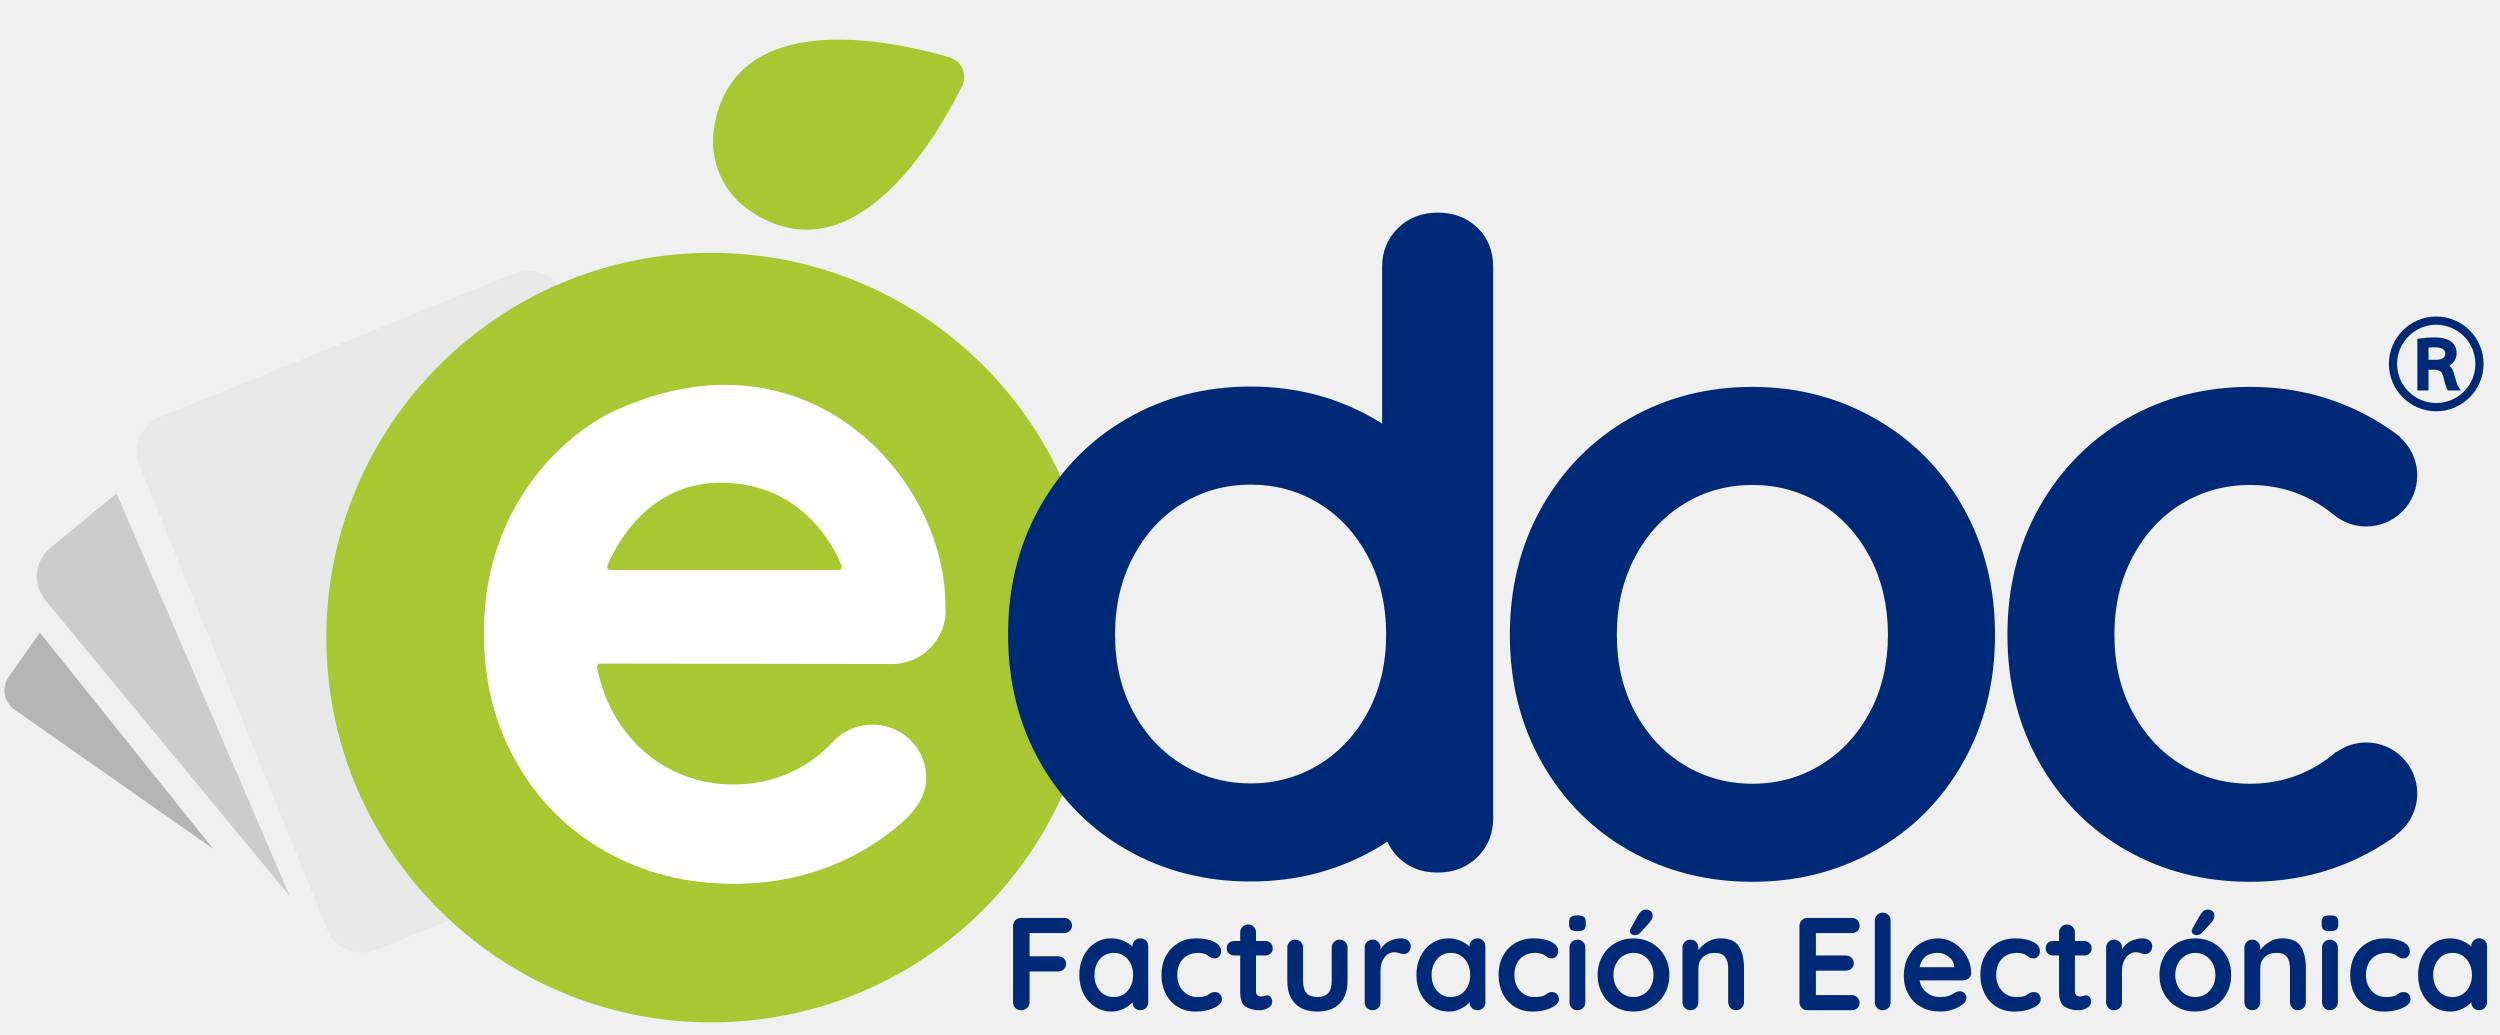
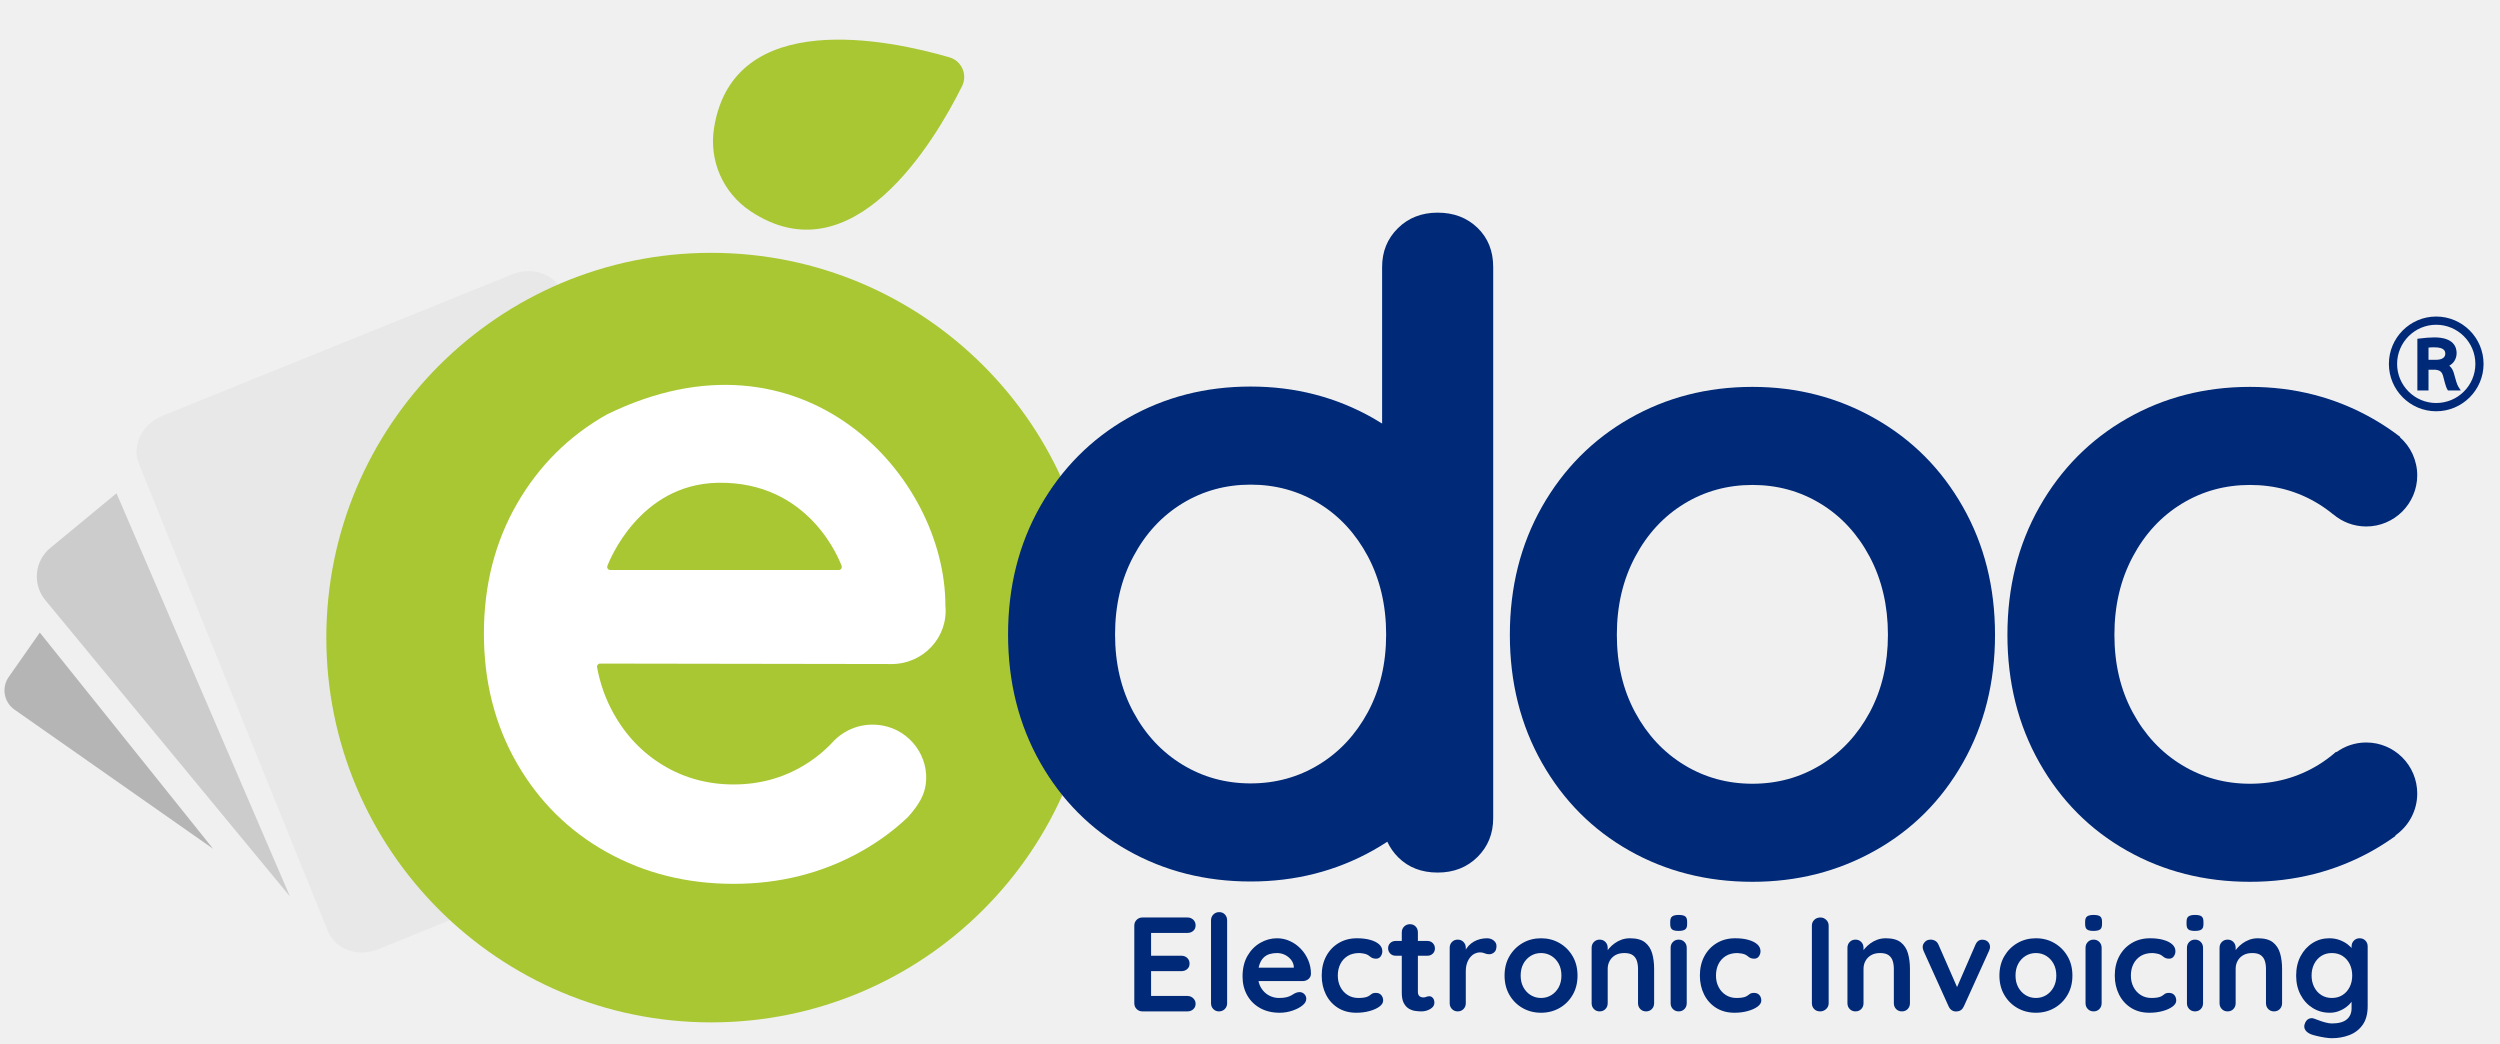
- <svg xmlns="http://www.w3.org/2000/svg" viewBox="0 0 812 336">
+ <svg xmlns="http://www.w3.org/2000/svg" viewBox="0 0 812 339">
  <path fill="#E8E8E8" d="M190.9 272.76C178.77 265.97 169.41 256.61 162.81 244.67C156.22 232.75 152.91 219.29 152.91 204.36C152.91 187.66 156.41 173.01 163.39 160.4C170.38 147.79 179.59 138.13 191.04 131.42C192.77 130.41 194.53 129.5 196.29 128.65L182.68 94.97C180.29 89.06 172.99 86.42 166.38 89.1L52.75 135.06C46.12 137.72 42.72 144.69 45.11 150.6L49.2 160.75L106.5 302.45C108.89 308.37 116.18 311 122.8 308.32L200.06 277.08C196.89 275.83 193.83 274.4 190.9 272.76Z" />
  <path fill="#A8C733" d="M230.98 82.12C161.96 82.12 105.99 138.08 105.99 207.1C105.99 276.13 161.96 332.07 230.98 332.07C300.02 332.07 355.98 276.13 355.98 207.1C355.98 138.08 300.02 82.12 230.98 82.12Z" />
  <path fill="#CCCCCC" d="M16.33 177.98L37.84 160.22L94.17 291.16L14.71 194.92C10.49 189.8 11.2 182.21 16.33 177.98Z" />
  <path fill="#B5B5B5" d="M2.83 219.88L12.93 205.46L69.22 275.69L4.68 230.47C1.25 228.05 0.42 223.31 2.83 219.88Z" />
  <path fill="#A8C733" d="M308.38 18.62C289.11 13 238.2 2.11 231.92 41.58C230.23 52.13 234.83 62.63 243.71 68.56C276.96 90.73 303.52 45.96 312.47 28C314.33 24.27 312.37 19.79 308.38 18.62Z" />
-   <path fill="#002978" d="M334.41 303.07L334.41 310.6L343.65 310.6C344.4 310.6 345.01 310.84 345.52 311.31C346.03 311.79 346.27 312.39 346.27 313.13C346.27 313.75 346.03 314.31 345.52 314.8C345.01 315.29 344.4 315.53 343.65 315.53L334.41 315.53L334.41 325.51C334.41 326.26 334.14 326.87 333.6 327.37C333.08 327.87 332.44 328.12 331.76 328.12C330.95 328.12 330.31 327.87 329.8 327.41C329.3 326.91 329.04 326.28 329.04 325.51L329.04 300.77C329.04 300 329.3 299.39 329.8 298.89C330.31 298.39 330.92 298.14 331.66 298.14L345.58 298.14C346.32 298.14 346.95 298.37 347.46 298.84C347.95 299.31 348.19 299.93 348.19 300.66C348.19 301.29 347.95 301.85 347.46 302.33C346.95 302.82 346.32 303.07 345.58 303.07L334.41 303.07Z" />
-   <path fill="#002978" d="M372.23 305.5C372.72 305.99 372.95 306.61 372.95 307.39L372.95 325.51C372.95 326.26 372.72 326.87 372.23 327.37C371.74 327.87 371.13 328.12 370.39 328.12C369.63 328.12 369.05 327.87 368.57 327.41C368.1 326.91 367.84 326.3 367.82 325.55C367.1 326.37 366.13 327.09 364.92 327.67C363.71 328.26 362.44 328.55 361.09 328.55C359.12 328.55 357.34 328.04 355.74 327.04C354.14 326.01 352.86 324.61 351.94 322.83C351.03 321.01 350.55 318.97 350.55 316.68C350.55 314.39 351 312.35 351.93 310.54C352.84 308.72 354.08 307.31 355.66 306.29C357.25 305.28 359.01 304.78 360.91 304.78C362.28 304.78 363.58 305.02 364.78 305.53C365.96 306.03 366.98 306.66 367.82 307.44L367.82 307.39C367.82 306.64 368.06 306.03 368.55 305.53C369.03 305.02 369.63 304.78 370.39 304.78C371.13 304.78 371.74 305.02 372.23 305.5M366.28 321.79C367.44 320.45 368.03 318.74 368.03 316.68C368.03 314.63 367.44 312.92 366.28 311.54C365.11 310.17 363.58 309.5 361.73 309.5C359.9 309.5 358.4 310.17 357.22 311.54C356.07 312.92 355.48 314.63 355.48 316.68C355.48 318.74 356.05 320.45 357.21 321.79C358.38 323.15 359.86 323.84 361.73 323.84C363.58 323.84 365.11 323.15 366.28 321.79Z" />
-   <path fill="#002978" d="M394.37 305.92C395.87 306.68 396.6 307.68 396.6 308.94C396.6 309.56 396.41 310.11 396.04 310.58C395.68 311.06 395.2 311.29 394.59 311.29C394.15 311.29 393.75 311.22 393.48 311.1C393.18 310.96 392.92 310.79 392.64 310.58C392.36 310.37 392.1 310.18 391.86 310.04C391.56 309.89 391.13 309.77 390.58 309.65C390.02 309.54 389.58 309.49 389.24 309.49C387.1 309.49 385.42 310.16 384.2 311.49C382.99 312.81 382.38 314.54 382.38 316.68C382.38 318.74 382.99 320.45 384.22 321.79C385.45 323.17 387.02 323.84 388.95 323.84C390.34 323.84 391.38 323.66 392.07 323.33C392.22 323.24 392.47 323.09 392.77 322.87C393.07 322.67 393.35 322.49 393.61 322.38C393.86 322.27 394.18 322.22 394.56 322.22C395.27 322.22 395.82 322.44 396.25 322.89C396.66 323.36 396.87 323.93 396.87 324.65C396.87 325.34 396.46 325.98 395.65 326.57C394.86 327.18 393.79 327.65 392.49 328.02C391.17 328.38 389.79 328.56 388.29 328.56C386.1 328.56 384.16 328.04 382.49 327.01C380.82 325.98 379.52 324.56 378.6 322.76C377.69 320.94 377.25 318.91 377.25 316.68C377.25 314.38 377.71 312.31 378.67 310.52C379.64 308.71 380.97 307.31 382.67 306.29C384.39 305.29 386.34 304.78 388.49 304.78C390.93 304.78 392.89 305.15 394.37 305.92Z" />
-   <path fill="#002978" d="M412.74 323.86C413.06 324.25 413.22 324.75 413.22 325.38C413.22 326.15 412.81 326.8 411.96 327.33C411.12 327.85 410.16 328.12 409.11 328.12C407.35 328.12 405.86 327.74 404.63 326.99C403.42 326.24 402.82 324.62 402.82 322.16L402.82 310.34L400.85 310.34C400.16 310.34 399.59 310.12 399.13 309.65C398.66 309.21 398.44 308.63 398.44 307.94C398.44 307.29 398.66 306.73 399.13 306.29C399.59 305.85 400.16 305.64 400.85 305.64L402.82 305.64L402.82 302.89C402.82 302.14 403.06 301.52 403.55 301.03C404.07 300.53 404.69 300.28 405.43 300.28C406.14 300.28 406.74 300.53 407.23 301.03C407.71 301.52 407.95 302.14 407.95 302.89L407.95 305.64L411 305.64C411.68 305.64 412.25 305.86 412.72 306.33C413.15 306.77 413.39 307.35 413.39 308.04C413.39 308.69 413.15 309.25 412.72 309.68C412.25 310.12 411.68 310.34 411 310.34L407.95 310.34L407.95 321.95C407.95 322.56 408.11 322.99 408.42 323.26C408.74 323.53 409.17 323.66 409.71 323.66C409.94 323.66 410.26 323.62 410.65 323.5C411 323.36 411.32 323.28 411.64 323.28C412.06 323.28 412.39 323.47 412.74 323.86Z" />
-   <path fill="#002978" d="M436.96 305.95C437.42 306.46 437.68 307.07 437.68 307.83L437.68 318.71C437.68 321.78 436.85 324.19 435.12 325.94C433.43 327.69 431.01 328.55 427.89 328.55C424.73 328.55 422.33 327.69 420.63 325.94C418.95 324.19 418.12 321.78 418.12 318.71L418.12 307.83C418.12 307.07 418.35 306.46 418.83 305.95C419.34 305.45 419.94 305.2 420.68 305.2C421.42 305.2 422.04 305.45 422.51 305.95C423.02 306.46 423.24 307.07 423.24 307.83L423.24 318.71C423.24 320.44 423.63 321.74 424.39 322.57C425.17 323.42 426.33 323.84 427.89 323.84C429.45 323.84 430.62 323.42 431.38 322.57C432.16 321.74 432.54 320.44 432.54 318.71L432.54 307.83C432.54 307.07 432.8 306.46 433.28 305.95C433.76 305.45 434.36 305.2 435.1 305.2C435.85 305.2 436.48 305.45 436.96 305.95Z" />
-   <path fill="#002978" d="M457.32 305.5C457.9 305.99 458.21 306.55 458.21 307.22C458.21 308.11 457.97 308.77 457.52 309.21C457.07 309.65 456.52 309.87 455.88 309.87C455.46 309.87 454.97 309.77 454.43 309.57C454.33 309.54 454.16 309.49 453.86 309.4C453.56 309.32 453.23 309.28 452.89 309.28C452.17 309.28 451.43 309.5 450.74 309.95C450.07 310.42 449.51 311.12 449.05 312.03C448.61 312.96 448.39 314.06 448.39 315.35L448.39 325.51C448.39 326.26 448.15 326.87 447.68 327.37C447.18 327.87 446.57 328.12 445.83 328.12C445.07 328.12 444.45 327.87 443.98 327.37C443.48 326.87 443.25 326.26 443.25 325.51L443.25 307.81C443.25 307.07 443.48 306.46 443.98 305.95C444.45 305.45 445.07 305.2 445.83 305.2C446.57 305.2 447.18 305.45 447.68 305.95C448.15 306.46 448.39 307.07 448.39 307.81L448.39 308.37C449.05 307.2 449.99 306.31 451.22 305.7C452.44 305.08 453.77 304.78 455.16 304.78C456.01 304.78 456.75 305.02 457.32 305.5Z" />
-   <path fill="#002978" d="M481.72 305.5C482.23 305.99 482.45 306.61 482.45 307.39L482.45 325.51C482.45 326.26 482.23 326.87 481.72 327.37C481.22 327.87 480.62 328.12 479.88 328.12C479.13 328.12 478.54 327.87 478.06 327.41C477.58 326.91 477.34 326.3 477.3 325.55C476.6 326.37 475.63 327.09 474.41 327.67C473.21 328.26 471.92 328.55 470.59 328.55C468.61 328.55 466.82 328.04 465.24 327.04C463.63 326.01 462.35 324.61 461.44 322.83C460.5 321.01 460.05 318.97 460.05 316.68C460.05 314.39 460.5 312.35 461.43 310.54C462.34 308.72 463.58 307.31 465.17 306.29C466.76 305.28 468.51 304.78 470.4 304.78C471.78 304.78 473.08 305.02 474.27 305.53C475.47 306.03 476.48 306.66 477.3 307.44L477.3 307.39C477.3 306.64 477.54 306.03 478.04 305.53C478.51 305.02 479.13 304.78 479.88 304.78C480.62 304.78 481.22 305.02 481.72 305.5M475.77 321.79C476.93 320.45 477.52 318.74 477.52 316.68C477.52 314.63 476.93 312.92 475.77 311.54C474.59 310.17 473.1 309.5 471.23 309.5C469.4 309.5 467.9 310.17 466.74 311.54C465.56 312.92 464.98 314.63 464.98 316.68C464.98 318.74 465.56 320.45 466.71 321.79C467.86 323.15 469.36 323.84 471.23 323.84C473.1 323.84 474.59 323.15 475.77 321.79Z" />
-   <path fill="#002978" d="M503.86 305.92C505.35 306.68 506.1 307.68 506.1 308.94C506.1 309.56 505.93 310.11 505.52 310.58C505.17 311.06 504.68 311.29 504.07 311.29C503.63 311.29 503.25 311.22 502.97 311.1C502.68 310.96 502.42 310.79 502.13 310.58C501.86 310.37 501.6 310.18 501.34 310.04C501.04 309.89 500.63 309.77 500.06 309.65C499.51 309.54 499.07 309.49 498.73 309.49C496.59 309.49 494.92 310.16 493.68 311.49C492.48 312.81 491.87 314.54 491.87 316.68C491.87 318.74 492.49 320.45 493.7 321.79C494.94 323.17 496.51 323.84 498.44 323.84C499.81 323.84 500.87 323.66 501.56 323.33C501.73 323.24 501.96 323.09 502.26 322.87C502.56 322.67 502.84 322.49 503.09 322.38C503.35 322.27 503.67 322.22 504.03 322.22C504.75 322.22 505.32 322.44 505.73 322.89C506.14 323.36 506.34 323.93 506.34 324.65C506.34 325.34 505.97 325.98 505.15 326.57C504.34 327.18 503.29 327.65 502 328.02C500.67 328.38 499.26 328.56 497.79 328.56C495.57 328.56 493.64 328.04 491.99 327.01C490.31 325.98 489.01 324.56 488.1 322.76C487.19 320.94 486.73 318.91 486.73 316.68C486.73 314.38 487.21 312.31 488.17 310.52C489.12 308.71 490.45 307.31 492.17 306.29C493.88 305.29 495.81 304.78 497.99 304.78C500.43 304.78 502.38 305.15 503.86 305.92Z" />
-   <path fill="#002978" d="M510.25 301.96C509.84 301.63 509.65 301.07 509.65 300.28L509.65 299.47C509.65 298.67 509.86 298.11 510.3 297.79C510.72 297.48 511.4 297.32 512.36 297.32C513.35 297.32 514.05 297.48 514.45 297.79C514.85 298.11 515.06 298.67 515.06 299.47L515.06 300.28C515.06 301.1 514.83 301.68 514.43 301.98C514.02 302.26 513.33 302.42 512.33 302.42C511.34 302.42 510.66 302.26 510.25 301.96M514.2 327.37C513.7 327.87 513.09 328.12 512.36 328.12C511.6 328.12 510.99 327.87 510.5 327.37C510.03 326.87 509.78 326.26 509.78 325.51L509.78 307.81C509.78 307.07 510.03 306.46 510.5 305.95C510.99 305.45 511.6 305.2 512.36 305.2C513.09 305.2 513.7 305.45 514.2 305.95C514.68 306.46 514.91 307.07 514.91 307.81L514.91 325.51C514.91 326.26 514.68 326.87 514.2 327.37Z" />
-   <path fill="#002978" d="M540.67 322.83C539.63 324.65 538.23 326.06 536.45 327.05C534.65 328.06 532.7 328.55 530.56 328.55C528.39 328.55 526.42 328.06 524.65 327.05C522.87 326.06 521.47 324.65 520.46 322.83C519.43 321.03 518.91 318.97 518.91 316.68C518.91 314.39 519.43 312.35 520.46 310.54C521.47 308.72 522.87 307.31 524.65 306.29C526.42 305.28 528.39 304.79 530.56 304.79C532.7 304.79 534.65 305.28 536.45 306.29C538.23 307.31 539.63 308.72 540.67 310.54C541.7 312.35 542.21 314.39 542.21 316.68C542.21 318.97 541.7 321.03 540.67 322.83M536.18 312.93C535.61 311.85 534.81 310.99 533.83 310.4C532.83 309.79 531.75 309.49 530.56 309.49C529.37 309.49 528.26 309.79 527.29 310.4C526.3 310.99 525.51 311.85 524.93 312.93C524.34 314.04 524.04 315.29 524.04 316.68C524.04 318.09 524.34 319.32 524.93 320.42C525.51 321.5 526.3 322.34 527.29 322.95C528.26 323.55 529.37 323.84 530.56 323.84C531.75 323.84 532.83 323.55 533.83 322.95C534.81 322.34 535.61 321.5 536.18 320.42C536.77 319.32 537.07 318.09 537.07 316.68C537.07 315.29 536.77 314.04 536.18 312.93M529.85 303.37C529.53 303.1 529.37 302.77 529.41 302.33C529.41 302.09 529.49 301.81 529.66 301.52L532.14 297.15C532.44 296.64 532.77 296.23 533.18 295.91C533.56 295.59 534.01 295.43 534.5 295.43C535.26 295.43 535.85 295.65 536.23 296.05C536.6 296.44 536.79 296.95 536.76 297.58C536.71 298.24 536.45 298.85 535.95 299.42L532.7 303.02C532.23 303.5 531.6 303.74 530.79 303.74C530.49 303.74 530.19 303.62 529.85 303.37Z" />
-   <path fill="#002978" d="M564.79 307.37C565.89 309.1 566.46 311.48 566.46 314.54L566.46 325.51C566.46 326.26 566.2 326.87 565.71 327.37C565.25 327.87 564.62 328.12 563.88 328.12C563.14 328.12 562.52 327.87 562.04 327.37C561.57 326.87 561.31 326.26 561.31 325.51L561.31 314.54C561.31 312.98 560.99 311.74 560.32 310.84C559.67 309.94 558.54 309.49 556.94 309.49C555.29 309.49 553.99 309.97 553.04 310.94C552.1 311.89 551.63 313.09 551.63 314.54L551.63 325.51C551.63 326.26 551.38 326.87 550.9 327.37C550.42 327.87 549.8 328.12 549.06 328.12C548.31 328.12 547.7 327.87 547.22 327.37C546.74 326.87 546.47 326.26 546.47 325.51L546.47 307.81C546.47 307.07 546.74 306.46 547.22 305.95C547.7 305.45 548.31 305.2 549.06 305.2C549.8 305.2 550.42 305.45 550.9 305.95C551.38 306.46 551.63 307.07 551.63 307.81L551.63 308.56C552.41 307.52 553.41 306.63 554.65 305.9C555.9 305.15 557.26 304.78 558.74 304.78C561.66 304.78 563.67 305.64 564.79 307.37Z" />
-   <path fill="#002978" d="M603.27 323.95C603.77 324.45 604 325.02 604 325.68C604 326.39 603.77 326.98 603.27 327.44C602.76 327.89 602.16 328.12 601.39 328.12L587.06 328.12C586.32 328.12 585.69 327.87 585.2 327.37C584.69 326.87 584.46 326.26 584.46 325.51L584.46 300.75C584.46 300.01 584.69 299.39 585.2 298.89C585.69 298.39 586.32 298.14 587.06 298.14L601.39 298.14C602.16 298.14 602.76 298.37 603.27 298.84C603.77 299.31 604 299.93 604 300.66C604 301.38 603.77 301.96 603.29 302.4C602.82 302.85 602.18 303.07 601.39 303.07L589.8 303.07L589.8 310.34L599.48 310.34C600.23 310.34 600.85 310.58 601.33 311.06C601.85 311.51 602.1 312.13 602.1 312.87C602.1 313.6 601.85 314.17 601.35 314.6C600.87 315.05 600.25 315.27 599.48 315.27L589.8 315.27L589.8 323.2L601.39 323.2C602.16 323.2 602.76 323.45 603.27 323.95Z" />
-   <path fill="#002978" d="M613.34 327.37C612.83 327.87 612.23 328.12 611.46 328.12C610.76 328.12 610.15 327.87 609.66 327.37C609.18 326.87 608.95 326.26 608.95 325.51L608.95 299.04C608.95 298.29 609.21 297.67 609.68 297.18C610.19 296.68 610.82 296.42 611.56 296.42C612.29 296.42 612.88 296.68 613.35 297.18C613.85 297.67 614.07 298.29 614.07 299.04L614.07 325.51C614.07 326.26 613.85 326.87 613.34 327.37Z" />
-   <path fill="#002978" d="M639.39 317.8C638.89 318.22 638.29 318.44 637.6 318.44L623.46 318.44C623.81 320.12 624.59 321.46 625.82 322.41C627.05 323.36 628.43 323.84 629.98 323.84C631.14 323.84 632.06 323.73 632.73 323.52C633.37 323.3 633.9 323.09 634.29 322.83C634.67 322.59 634.93 322.43 635.08 322.34C635.6 322.08 636.08 321.95 636.55 321.95C637.14 321.95 637.66 322.16 638.07 322.59C638.5 323.02 638.7 323.53 638.7 324.1C638.7 324.86 638.31 325.59 637.5 326.19C636.71 326.85 635.66 327.41 634.3 327.87C632.96 328.32 631.62 328.55 630.24 328.55C627.83 328.55 625.74 328.07 623.97 327.05C622.17 326.06 620.79 324.68 619.83 322.91C618.85 321.16 618.36 319.17 618.36 316.98C618.36 314.53 618.87 312.37 619.91 310.52C620.95 308.66 622.29 307.26 623.99 306.25C625.67 305.27 627.46 304.79 629.37 304.79C631.27 304.79 633.03 305.28 634.7 306.33C636.4 307.35 637.72 308.73 638.7 310.47C639.72 312.22 640.23 314.11 640.23 316.12C640.21 316.83 639.93 317.37 639.39 317.8M623.52 314.15L634.73 314.15L634.73 313.86C634.62 312.67 634.04 311.62 632.97 310.77C631.93 309.91 630.72 309.49 629.37 309.49C626.08 309.49 624.1 311.04 623.52 314.15Z" />
-   <path fill="#002978" d="M660.34 305.92C661.83 306.68 662.57 307.68 662.57 308.94C662.57 309.56 662.39 310.11 662.01 310.58C661.63 311.06 661.18 311.29 660.56 311.29C660.12 311.29 659.75 311.22 659.45 311.1C659.16 310.96 658.88 310.79 658.61 310.58C658.35 310.37 658.08 310.18 657.81 310.04C657.55 309.89 657.11 309.77 656.57 309.65C656.01 309.54 655.55 309.49 655.21 309.49C653.09 309.49 651.39 310.16 650.17 311.49C648.96 312.81 648.36 314.54 648.36 316.68C648.36 318.74 648.98 320.45 650.21 321.79C651.42 323.17 652.99 323.84 654.91 323.84C656.32 323.84 657.35 323.66 658.04 323.33C658.2 323.24 658.46 323.09 658.73 322.87C659.04 322.67 659.32 322.49 659.57 322.38C659.84 322.27 660.15 322.22 660.53 322.22C661.22 322.22 661.81 322.44 662.22 322.89C662.63 323.36 662.83 323.93 662.83 324.65C662.83 325.34 662.44 325.98 661.63 326.57C660.83 327.18 659.78 327.65 658.47 328.02C657.14 328.38 655.75 328.56 654.26 328.56C652.07 328.56 650.15 328.04 648.48 327.01C646.79 325.98 645.51 324.56 644.6 322.76C643.68 320.94 643.22 318.91 643.22 316.68C643.22 314.38 643.69 312.31 644.65 310.52C645.61 308.71 646.94 307.31 648.65 306.29C650.35 305.29 652.31 304.78 654.48 304.78C656.9 304.78 658.86 305.15 660.34 305.92Z" />
-   <path fill="#002978" d="M678.71 323.86C679.03 324.25 679.19 324.75 679.19 325.38C679.19 326.15 678.76 326.8 677.93 327.33C677.08 327.85 676.14 328.12 675.08 328.12C673.31 328.12 671.82 327.74 670.6 326.99C669.41 326.24 668.78 324.62 668.78 322.16L668.78 310.34L666.83 310.34C666.12 310.34 665.56 310.12 665.1 309.65C664.64 309.21 664.43 308.63 664.43 307.94C664.43 307.29 664.64 306.73 665.1 306.29C665.56 305.85 666.12 305.64 666.83 305.64L668.78 305.64L668.78 302.89C668.78 302.14 669.03 301.52 669.54 301.03C670.03 300.53 670.64 300.28 671.4 300.28C672.12 300.28 672.72 300.53 673.22 301.03C673.69 301.52 673.93 302.14 673.93 302.89L673.93 305.64L676.96 305.64C677.66 305.64 678.22 305.86 678.69 306.33C679.14 306.77 679.38 307.35 679.38 308.04C679.38 308.69 679.14 309.25 678.69 309.68C678.22 310.12 677.66 310.34 676.96 310.34L673.93 310.34L673.93 321.95C673.93 322.56 674.1 322.99 674.4 323.26C674.73 323.53 675.16 323.66 675.7 323.66C675.92 323.66 676.23 323.62 676.63 323.5C676.96 323.36 677.3 323.28 677.61 323.28C678 323.28 678.37 323.47 678.71 323.86Z" />
-   <path fill="#002978" d="M698.15 305.5C698.75 305.99 699.03 306.55 699.03 307.22C699.03 308.11 698.79 308.77 698.36 309.21C697.89 309.65 697.34 309.87 696.72 309.87C696.28 309.87 695.8 309.77 695.24 309.57C695.17 309.54 695 309.49 694.68 309.4C694.4 309.32 694.06 309.28 693.71 309.28C692.99 309.28 692.28 309.5 691.59 309.95C690.9 310.42 690.34 311.12 689.88 312.03C689.44 312.96 689.22 314.06 689.22 315.35L689.22 325.51C689.22 326.26 688.99 326.87 688.51 327.37C688 327.87 687.39 328.12 686.66 328.12C685.9 328.12 685.29 327.87 684.82 327.37C684.32 326.87 684.07 326.26 684.07 325.51L684.07 307.81C684.07 307.07 684.32 306.46 684.82 305.95C685.29 305.45 685.9 305.2 686.66 305.2C687.39 305.2 688 305.45 688.51 305.95C688.99 306.46 689.22 307.07 689.22 307.81L689.22 308.37C689.88 307.2 690.82 306.31 692.06 305.7C693.28 305.08 694.6 304.78 696 304.78C696.85 304.78 697.58 305.02 698.15 305.5Z" />
-   <path fill="#002978" d="M723.16 322.83C722.12 324.65 720.71 326.06 718.94 327.05C717.14 328.06 715.16 328.55 713.05 328.55C710.87 328.55 708.89 328.06 707.12 327.05C705.35 326.06 703.95 324.65 702.93 322.83C701.91 321.03 701.39 318.97 701.39 316.68C701.39 314.39 701.91 312.35 702.93 310.54C703.95 308.72 705.35 307.31 707.12 306.29C708.89 305.28 710.87 304.79 713.05 304.79C715.16 304.79 717.14 305.28 718.94 306.29C720.71 307.31 722.12 308.72 723.16 310.54C724.19 312.35 724.68 314.39 724.68 316.68C724.68 318.97 724.19 321.03 723.16 322.83M718.69 312.93C718.06 311.85 717.31 310.99 716.32 310.4C715.33 309.79 714.23 309.49 713.05 309.49C711.83 309.49 710.73 309.79 709.76 310.4C708.77 310.99 707.99 311.85 707.4 312.93C706.83 314.04 706.52 315.29 706.52 316.68C706.52 318.09 706.83 319.32 707.4 320.42C707.99 321.5 708.77 322.34 709.76 322.95C710.73 323.55 711.83 323.84 713.05 323.84C714.23 323.84 715.33 323.55 716.32 322.95C717.31 322.34 718.06 321.5 718.69 320.42C719.24 319.32 719.57 318.09 719.57 316.68C719.57 315.29 719.24 314.04 718.69 312.93M712.34 303.37C712 303.1 711.85 302.77 711.89 302.33C711.89 302.09 711.97 301.81 712.15 301.52L714.63 297.15C714.92 296.64 715.25 296.23 715.66 295.91C716.07 295.59 716.5 295.43 716.99 295.43C717.75 295.43 718.32 295.65 718.73 296.05C719.1 296.44 719.26 296.95 719.24 297.58C719.18 298.24 718.92 298.85 718.43 299.42L715.16 303.02C714.72 303.5 714.09 303.74 713.26 303.74C712.97 303.74 712.65 303.62 712.34 303.37Z" />
-   <path fill="#002978" d="M747.27 307.37C748.37 309.1 748.94 311.48 748.94 314.54L748.94 325.51C748.94 326.26 748.7 326.87 748.22 327.37C747.73 327.87 747.1 328.12 746.36 328.12C745.61 328.12 745.02 327.87 744.54 327.37C744.04 326.87 743.78 326.26 743.78 325.51L743.78 314.54C743.78 312.98 743.47 311.74 742.81 310.84C742.15 309.94 741.03 309.49 739.44 309.49C737.79 309.49 736.47 309.97 735.51 310.94C734.57 311.89 734.12 313.09 734.12 314.54L734.12 325.51C734.12 326.26 733.87 326.87 733.38 327.37C732.9 327.87 732.3 328.12 731.56 328.12C730.82 328.12 730.18 327.87 729.71 327.37C729.22 326.87 728.98 326.26 728.98 325.51L728.98 307.81C728.98 307.07 729.22 306.46 729.71 305.95C730.18 305.45 730.82 305.2 731.56 305.2C732.3 305.2 732.9 305.45 733.38 305.95C733.87 306.46 734.12 307.07 734.12 307.81L734.12 308.56C734.9 307.52 735.89 306.63 737.14 305.9C738.38 305.15 739.72 304.78 741.23 304.78C744.15 304.78 746.15 305.64 747.27 307.37Z" />
-   <path fill="#002978" d="M754.67 301.96C754.29 301.63 754.07 301.07 754.07 300.28L754.07 299.47C754.07 298.67 754.32 298.11 754.71 297.79C755.15 297.48 755.82 297.32 756.79 297.32C757.78 297.32 758.48 297.48 758.88 297.79C759.27 298.11 759.46 298.67 759.46 299.47L759.46 300.28C759.46 301.1 759.27 301.68 758.85 301.98C758.44 302.26 757.74 302.42 756.74 302.42C755.77 302.42 755.09 302.26 754.67 301.96M758.61 327.37C758.13 327.87 757.51 328.12 756.79 328.12C756.04 328.12 755.41 327.87 754.93 327.37C754.44 326.87 754.2 326.26 754.2 325.51L754.2 307.81C754.2 307.07 754.44 306.46 754.93 305.95C755.41 305.45 756.04 305.2 756.79 305.2C757.51 305.2 758.13 305.45 758.61 305.95C759.1 306.46 759.35 307.07 759.35 307.81L759.35 325.51C759.35 326.26 759.1 326.87 758.61 327.37Z" />
-   <path fill="#002978" d="M780.46 305.92C781.95 306.68 782.7 307.68 782.7 308.94C782.7 309.56 782.51 310.11 782.14 310.58C781.77 311.06 781.29 311.29 780.68 311.29C780.23 311.29 779.84 311.22 779.56 311.1C779.26 310.96 779 310.79 778.73 310.58C778.44 310.37 778.18 310.18 777.95 310.04C777.65 309.89 777.22 309.77 776.66 309.65C776.12 309.54 775.66 309.49 775.32 309.49C773.18 309.49 771.51 310.16 770.28 311.49C769.08 312.81 768.46 314.54 768.46 316.68C768.46 318.74 769.09 320.45 770.3 321.79C771.53 323.17 773.11 323.84 775.04 323.84C776.43 323.84 777.46 323.66 778.16 323.33C778.31 323.24 778.55 323.09 778.87 322.87C779.15 322.67 779.43 322.49 779.71 322.38C779.93 322.27 780.27 322.22 780.64 322.22C781.36 322.22 781.9 322.44 782.34 322.89C782.75 323.36 782.95 323.93 782.95 324.65C782.95 325.34 782.55 325.98 781.75 326.57C780.95 327.18 779.89 327.65 778.59 328.02C777.26 328.38 775.88 328.56 774.37 328.56C772.19 328.56 770.24 328.04 768.58 327.01C766.9 325.98 765.62 324.56 764.7 322.76C763.78 320.94 763.34 318.91 763.34 316.68C763.34 314.38 763.79 312.31 764.75 310.52C765.71 308.71 767.07 307.31 768.78 306.29C770.48 305.29 772.43 304.78 774.6 304.78C777.01 304.78 778.98 305.15 780.46 305.92Z" />
-   <path fill="#002978" d="M807.07 305.5C807.56 305.99 807.8 306.61 807.8 307.39L807.8 325.51C807.8 326.26 807.56 326.87 807.07 327.37C806.57 327.87 805.96 328.12 805.24 328.12C804.47 328.12 803.88 327.87 803.41 327.41C802.94 326.91 802.69 326.3 802.65 325.55C801.94 326.37 800.96 327.09 799.77 327.67C798.54 328.26 797.26 328.55 795.94 328.55C793.94 328.55 792.16 328.04 790.57 327.04C788.97 326.01 787.7 324.61 786.78 322.83C785.84 321.01 785.4 318.97 785.4 316.68C785.4 314.39 785.84 312.35 786.76 310.54C787.66 308.72 788.91 307.31 790.51 306.29C792.09 305.28 793.84 304.78 795.75 304.78C797.13 304.78 798.41 305.02 799.62 305.53C800.82 306.03 801.83 306.66 802.65 307.44L802.65 307.39C802.65 306.64 802.9 306.03 803.39 305.53C803.86 305.02 804.47 304.78 805.24 304.78C805.96 304.78 806.57 305.02 807.07 305.5M801.12 321.79C802.28 320.45 802.88 318.74 802.88 316.68C802.88 314.63 802.28 312.92 801.12 311.54C799.93 310.17 798.43 309.5 796.57 309.5C794.75 309.5 793.24 310.17 792.06 311.54C790.9 312.92 790.3 314.63 790.3 316.68C790.3 318.74 790.9 320.45 792.05 321.79C793.21 323.15 794.69 323.84 796.57 323.84C798.43 323.84 799.93 323.15 801.12 321.79Z" />
+   <path fill="#002978" d="M371.08 298H385.67Q386.81 298 387.57 298.72Q388.33 299.44 388.33 300.57Q388.33 301.66 387.57 302.34Q386.81 303.01 385.67 303.01H373.47L373.87 302.27V310.77L373.52 310.42H383.71Q384.85 310.42 385.61 311.14Q386.37 311.86 386.37 312.99Q386.37 314.08 385.61 314.75Q384.85 315.43 383.71 315.43H373.65L373.87 315.08V323.88L373.52 323.49H385.67Q386.81 323.49 387.57 324.25Q388.33 325.01 388.33 326.02Q388.33 327.11 387.57 327.8Q386.81 328.5 385.67 328.5H371.08Q369.94 328.5 369.18 327.74Q368.42 326.98 368.42 325.84V300.66Q368.42 299.52 369.18 298.76Q369.94 298 371.08 298ZM398.57 325.84Q398.57 326.98 397.81 327.74Q397.05 328.5 395.91 328.5Q394.82 328.5 394.08 327.74Q393.34 326.98 393.34 325.84V298.92Q393.34 297.78 394.11 297.02Q394.87 296.26 396 296.26Q397.13 296.26 397.85 297.02Q398.57 297.78 398.57 298.92ZM415.65 328.94Q411.95 328.94 409.22 327.39Q406.5 325.84 405.04 323.18Q403.58 320.53 403.58 317.17Q403.58 313.25 405.17 310.48Q406.76 307.72 409.33 306.24Q411.9 304.75 414.78 304.75Q417 304.75 418.98 305.67Q420.97 306.58 422.49 308.17Q424.02 309.76 424.91 311.86Q425.8 313.95 425.8 316.3Q425.76 317.35 424.98 318Q424.19 318.65 423.15 318.65H406.5L405.19 314.3H421.19L420.23 315.17V313.99Q420.14 312.73 419.33 311.73Q418.53 310.72 417.33 310.13Q416.13 309.55 414.78 309.55Q413.47 309.55 412.34 309.89Q411.21 310.24 410.38 311.07Q409.55 311.9 409.07 313.29Q408.59 314.69 408.59 316.82Q408.59 319.18 409.57 320.81Q410.55 322.44 412.1 323.29Q413.65 324.14 415.39 324.14Q417 324.14 417.96 323.88Q418.92 323.62 419.51 323.25Q420.1 322.88 420.57 322.62Q421.36 322.23 422.06 322.23Q423.01 322.23 423.65 322.88Q424.28 323.53 424.28 324.4Q424.28 325.58 423.06 326.54Q421.93 327.5 419.88 328.22Q417.83 328.94 415.65 328.94ZM440.75 304.75Q443.23 304.75 445.08 305.28Q446.94 305.8 447.96 306.74Q448.98 307.67 448.98 308.98Q448.98 309.85 448.46 310.61Q447.94 311.38 446.94 311.38Q446.24 311.38 445.78 311.18Q445.32 310.98 444.98 310.68Q444.63 310.37 444.15 310.11Q443.71 309.85 442.82 309.7Q441.93 309.55 441.49 309.55Q439.27 309.55 437.72 310.5Q436.17 311.46 435.35 313.1Q434.52 314.73 434.52 316.87Q434.52 318.96 435.37 320.59Q436.22 322.23 437.72 323.18Q439.22 324.14 441.18 324.14Q442.27 324.14 443.06 324.01Q443.84 323.88 444.37 323.62Q444.98 323.27 445.45 322.88Q445.93 322.49 446.89 322.49Q448.02 322.49 448.63 323.21Q449.25 323.93 449.25 324.97Q449.25 326.06 448.02 326.95Q446.81 327.85 444.82 328.39Q442.84 328.94 440.53 328.94Q437.09 328.94 434.56 327.35Q432.03 325.75 430.66 323.01Q429.29 320.26 429.29 316.87Q429.29 313.29 430.75 310.57Q432.21 307.85 434.8 306.3Q437.39 304.75 440.75 304.75ZM453.3 305.62H463.62Q464.67 305.62 465.37 306.32Q466.06 307.02 466.06 308.06Q466.06 309.07 465.37 309.74Q464.67 310.42 463.62 310.42H453.3Q452.25 310.42 451.55 309.72Q450.86 309.02 450.86 307.98Q450.86 306.98 451.55 306.3Q452.25 305.62 453.3 305.62ZM457.96 300.18Q459.09 300.18 459.81 300.94Q460.53 301.7 460.53 302.84V322.23Q460.53 322.84 460.77 323.23Q461.01 323.62 461.42 323.79Q461.84 323.97 462.32 323.97Q462.84 323.97 463.27 323.77Q463.71 323.58 464.28 323.58Q464.89 323.58 465.39 324.14Q465.89 324.71 465.89 325.71Q465.89 326.93 464.56 327.72Q463.23 328.5 461.71 328.5Q460.79 328.5 459.68 328.35Q458.57 328.19 457.59 327.61Q456.61 327.02 455.95 325.8Q455.3 324.58 455.3 322.44V302.84Q455.3 301.7 456.06 300.94Q456.83 300.18 457.96 300.18ZM473.47 328.5Q472.34 328.5 471.6 327.74Q470.86 326.98 470.86 325.84V307.85Q470.86 306.71 471.6 305.95Q472.34 305.19 473.47 305.19Q474.6 305.19 475.34 305.95Q476.09 306.71 476.09 307.85V311.94L475.78 309.02Q476.26 307.98 477.02 307.17Q477.78 306.37 478.74 305.82Q479.7 305.28 480.79 305.01Q481.88 304.75 482.97 304.75Q484.28 304.75 485.17 305.49Q486.06 306.24 486.06 307.24Q486.06 308.68 485.32 309.31Q484.58 309.94 483.71 309.94Q482.88 309.94 482.21 309.63Q481.53 309.33 480.66 309.33Q479.88 309.33 479.07 309.7Q478.26 310.07 477.59 310.85Q476.91 311.64 476.5 312.79Q476.09 313.95 476.09 315.52V325.84Q476.09 326.98 475.34 327.74Q474.6 328.5 473.47 328.5ZM512.38 316.87Q512.38 320.44 510.79 323.16Q509.2 325.89 506.52 327.41Q503.84 328.94 500.53 328.94Q497.22 328.94 494.54 327.41Q491.86 325.89 490.27 323.16Q488.68 320.44 488.68 316.87Q488.68 313.29 490.27 310.57Q491.86 307.85 494.54 306.3Q497.22 304.75 500.53 304.75Q503.84 304.75 506.52 306.3Q509.2 307.85 510.79 310.57Q512.38 313.29 512.38 316.87ZM507.15 316.87Q507.15 314.64 506.26 313.01Q505.37 311.38 503.86 310.46Q502.36 309.55 500.53 309.55Q498.7 309.55 497.2 310.46Q495.69 311.38 494.8 313.01Q493.91 314.64 493.91 316.87Q493.91 319.05 494.8 320.68Q495.69 322.31 497.2 323.23Q498.7 324.14 500.53 324.14Q502.36 324.14 503.86 323.23Q505.37 322.31 506.26 320.68Q507.15 319.05 507.15 316.87ZM529.42 304.75Q532.64 304.75 534.32 306.1Q536 307.45 536.63 309.7Q537.26 311.94 537.26 314.69V325.84Q537.26 326.98 536.52 327.74Q535.78 328.5 534.64 328.5Q533.51 328.5 532.77 327.74Q532.03 326.98 532.03 325.84V314.69Q532.03 313.25 531.66 312.1Q531.29 310.94 530.33 310.24Q529.37 309.55 527.59 309.55Q525.84 309.55 524.65 310.24Q523.45 310.94 522.82 312.1Q522.18 313.25 522.18 314.69V325.84Q522.18 326.98 521.44 327.74Q520.7 328.5 519.57 328.5Q518.44 328.5 517.7 327.74Q516.96 326.98 516.96 325.84V307.85Q516.96 306.71 517.7 305.95Q518.44 305.19 519.57 305.19Q520.7 305.19 521.44 305.95Q522.18 306.71 522.18 307.85V309.72L521.53 309.59Q521.92 308.85 522.66 308Q523.4 307.15 524.41 306.41Q525.41 305.67 526.67 305.21Q527.93 304.75 529.42 304.75ZM547.85 325.84Q547.85 326.98 547.11 327.74Q546.37 328.5 545.23 328.5Q544.1 328.5 543.36 327.74Q542.62 326.98 542.62 325.84V307.85Q542.62 306.71 543.36 305.95Q544.1 305.19 545.23 305.19Q546.37 305.19 547.11 305.95Q547.85 306.71 547.85 307.85ZM545.19 302.36Q543.71 302.36 543.1 301.88Q542.49 301.4 542.49 300.18V299.35Q542.49 298.09 543.16 297.63Q543.84 297.17 545.23 297.17Q546.76 297.17 547.37 297.65Q547.98 298.13 547.98 299.35V300.18Q547.98 301.44 547.32 301.9Q546.67 302.36 545.19 302.36ZM563.58 304.75Q566.06 304.75 567.91 305.28Q569.76 305.8 570.79 306.74Q571.81 307.67 571.81 308.98Q571.81 309.85 571.29 310.61Q570.77 311.38 569.76 311.38Q569.07 311.38 568.61 311.18Q568.15 310.98 567.8 310.68Q567.45 310.37 566.97 310.11Q566.54 309.85 565.65 309.7Q564.75 309.55 564.32 309.55Q562.09 309.55 560.55 310.5Q559 311.46 558.17 313.1Q557.35 314.73 557.35 316.87Q557.35 318.96 558.2 320.59Q559.04 322.23 560.55 323.18Q562.05 324.14 564.01 324.14Q565.1 324.14 565.89 324.01Q566.67 323.88 567.19 323.62Q567.8 323.27 568.28 322.88Q568.76 322.49 569.72 322.49Q570.85 322.49 571.46 323.21Q572.07 323.93 572.07 324.97Q572.07 326.06 570.85 326.95Q569.63 327.85 567.65 328.39Q565.67 328.94 563.36 328.94Q559.92 328.94 557.39 327.35Q554.86 325.75 553.49 323.01Q552.12 320.26 552.12 316.87Q552.12 313.29 553.58 310.57Q555.04 307.85 557.63 306.3Q560.22 304.75 563.58 304.75ZM593.95 325.84Q593.95 326.98 593.12 327.74Q592.29 328.5 591.2 328.5Q589.98 328.5 589.24 327.74Q588.5 326.98 588.5 325.84V300.66Q588.5 299.52 589.28 298.76Q590.07 298 591.29 298Q592.33 298 593.14 298.76Q593.95 299.52 593.95 300.66ZM612.51 304.75Q615.73 304.75 617.41 306.1Q619.09 307.45 619.72 309.7Q620.35 311.94 620.35 314.69V325.84Q620.35 326.98 619.61 327.74Q618.87 328.5 617.74 328.5Q616.6 328.5 615.86 327.74Q615.12 326.98 615.12 325.84V314.69Q615.12 313.25 614.75 312.1Q614.38 310.94 613.42 310.24Q612.46 309.55 610.68 309.55Q608.93 309.55 607.74 310.24Q606.54 310.94 605.91 312.1Q605.27 313.25 605.27 314.69V325.84Q605.27 326.98 604.53 327.74Q603.79 328.5 602.66 328.5Q601.53 328.5 600.79 327.74Q600.05 326.98 600.05 325.84V307.85Q600.05 306.71 600.79 305.95Q601.53 305.19 602.66 305.19Q603.79 305.19 604.53 305.95Q605.27 306.71 605.27 307.85V309.72L604.62 309.59Q605.01 308.85 605.75 308Q606.49 307.15 607.5 306.41Q608.5 305.67 609.76 305.21Q611.03 304.75 612.51 304.75ZM627.06 305.19Q627.89 305.19 628.59 305.6Q629.28 306.02 629.63 306.85L636.04 321.49L635.08 321.92L641.61 306.89Q642.35 305.15 643.92 305.23Q645.01 305.23 645.69 305.91Q646.36 306.58 646.36 307.59Q646.36 307.89 646.25 308.24Q646.14 308.59 646.01 308.89L637.87 326.84Q637.17 328.41 635.64 328.5Q634.82 328.63 634.05 328.2Q633.29 327.76 632.9 326.84L624.79 308.89Q624.71 308.68 624.6 308.33Q624.49 307.98 624.49 307.5Q624.49 306.71 625.19 305.95Q625.88 305.19 627.06 305.19ZM673.12 316.87Q673.12 320.44 671.52 323.16Q669.93 325.89 667.25 327.41Q664.58 328.94 661.26 328.94Q657.95 328.94 655.27 327.41Q652.59 325.89 651 323.16Q649.41 320.44 649.41 316.87Q649.41 313.29 651 310.57Q652.59 307.85 655.27 306.3Q657.95 304.75 661.26 304.75Q664.58 304.75 667.25 306.3Q669.93 307.85 671.52 310.57Q673.12 313.29 673.12 316.87ZM667.89 316.87Q667.89 314.64 666.99 313.01Q666.1 311.38 664.6 310.46Q663.09 309.55 661.26 309.55Q659.43 309.55 657.93 310.46Q656.43 311.38 655.53 313.01Q654.64 314.64 654.64 316.87Q654.64 319.05 655.53 320.68Q656.43 322.31 657.93 323.23Q659.43 324.14 661.26 324.14Q663.09 324.14 664.6 323.23Q666.1 322.31 666.99 320.68Q667.89 319.05 667.89 316.87ZM682.61 325.84Q682.61 326.98 681.87 327.74Q681.13 328.5 680 328.5Q678.87 328.5 678.13 327.74Q677.38 326.98 677.38 325.84V307.85Q677.38 306.71 678.13 305.95Q678.87 305.19 680 305.19Q681.13 305.19 681.87 305.95Q682.61 306.71 682.61 307.85ZM679.96 302.36Q678.47 302.36 677.86 301.88Q677.25 301.4 677.25 300.18V299.35Q677.25 298.09 677.93 297.63Q678.61 297.17 680 297.17Q681.52 297.17 682.13 297.65Q682.74 298.13 682.74 299.35V300.18Q682.74 301.44 682.09 301.9Q681.44 302.36 679.96 302.36ZM698.34 304.75Q700.83 304.75 702.68 305.28Q704.53 305.8 705.55 306.74Q706.58 307.67 706.58 308.98Q706.58 309.85 706.05 310.61Q705.53 311.38 704.53 311.38Q703.83 311.38 703.38 311.18Q702.92 310.98 702.57 310.68Q702.22 310.37 701.74 310.11Q701.31 309.85 700.41 309.7Q699.52 309.55 699.08 309.55Q696.86 309.55 695.31 310.5Q693.77 311.46 692.94 313.1Q692.11 314.73 692.11 316.87Q692.11 318.96 692.96 320.59Q693.81 322.23 695.31 323.18Q696.82 324.14 698.78 324.14Q699.87 324.14 700.65 324.01Q701.44 323.88 701.96 323.62Q702.57 323.27 703.05 322.88Q703.53 322.49 704.49 322.49Q705.62 322.49 706.23 323.21Q706.84 323.93 706.84 324.97Q706.84 326.06 705.62 326.95Q704.4 327.85 702.42 328.39Q700.43 328.94 698.12 328.94Q694.68 328.94 692.16 327.35Q689.63 325.75 688.26 323.01Q686.88 320.26 686.88 316.87Q686.88 313.29 688.34 310.57Q689.8 307.85 692.4 306.3Q694.99 304.75 698.34 304.75ZM715.55 325.84Q715.55 326.98 714.81 327.74Q714.07 328.5 712.94 328.5Q711.81 328.5 711.07 327.74Q710.32 326.98 710.32 325.84V307.85Q710.32 306.71 711.07 305.95Q711.81 305.19 712.94 305.19Q714.07 305.19 714.81 305.95Q715.55 306.71 715.55 307.85ZM712.9 302.36Q711.41 302.36 710.8 301.88Q710.19 301.4 710.19 300.18V299.35Q710.19 298.09 710.87 297.63Q711.54 297.17 712.94 297.17Q714.46 297.17 715.07 297.65Q715.68 298.13 715.68 299.35V300.18Q715.68 301.44 715.03 301.9Q714.38 302.36 712.9 302.36ZM733.37 304.75Q736.6 304.75 738.28 306.1Q739.95 307.45 740.59 309.7Q741.22 311.94 741.22 314.69V325.84Q741.22 326.98 740.48 327.74Q739.74 328.5 738.6 328.5Q737.47 328.5 736.73 327.74Q735.99 326.98 735.99 325.84V314.69Q735.99 313.25 735.62 312.1Q735.25 310.94 734.29 310.24Q733.33 309.55 731.54 309.55Q729.8 309.55 728.6 310.24Q727.4 310.94 726.77 312.1Q726.14 313.25 726.14 314.69V325.84Q726.14 326.98 725.4 327.74Q724.66 328.5 723.53 328.5Q722.39 328.5 721.65 327.74Q720.91 326.98 720.91 325.84V307.85Q720.91 306.71 721.65 305.95Q722.39 305.19 723.53 305.19Q724.66 305.19 725.4 305.95Q726.14 306.71 726.14 307.85V309.72L725.49 309.59Q725.88 308.85 726.62 308Q727.36 307.15 728.36 306.41Q729.37 305.67 730.63 305.21Q731.89 304.75 733.37 304.75ZM756.55 304.75Q758.38 304.75 759.91 305.32Q761.43 305.89 762.55 306.76Q763.66 307.63 764.29 308.52Q764.92 309.42 764.92 310.03L763.79 310.59V307.41Q763.79 306.28 764.53 305.52Q765.27 304.75 766.4 304.75Q767.53 304.75 768.27 305.49Q769.02 306.24 769.02 307.41V326.8Q769.02 330.59 767.38 332.88Q765.75 335.17 763.09 336.19Q760.43 337.21 757.38 337.21Q756.51 337.21 755.12 337Q753.72 336.78 752.46 336.47Q751.19 336.17 750.54 335.91Q749.23 335.34 748.73 334.49Q748.23 333.64 748.54 332.68Q748.93 331.42 749.8 330.96Q750.67 330.5 751.63 330.85Q752.07 330.98 753.07 331.38Q754.07 331.77 755.27 332.09Q756.47 332.42 757.38 332.42Q760.65 332.42 762.22 331.11Q763.79 329.81 763.79 327.5V323.71L764.31 324.1Q764.31 324.67 763.72 325.47Q763.13 326.28 762.11 327.06Q761.09 327.85 759.69 328.39Q758.3 328.94 756.73 328.94Q753.63 328.94 751.15 327.39Q748.67 325.84 747.23 323.12Q745.79 320.4 745.79 316.87Q745.79 313.29 747.23 310.57Q748.67 307.85 751.11 306.3Q753.55 304.75 756.55 304.75ZM757.38 309.55Q755.42 309.55 753.94 310.5Q752.46 311.46 751.63 313.12Q750.8 314.77 750.8 316.87Q750.8 318.91 751.63 320.57Q752.46 322.23 753.94 323.18Q755.42 324.14 757.38 324.14Q759.39 324.14 760.87 323.18Q762.35 322.23 763.18 320.57Q764 318.91 764 316.87Q764 314.77 763.18 313.12Q762.35 311.46 760.87 310.5Q759.39 309.55 757.38 309.55Z" />
  <path fill="#002978" d="M791.27 102.81C782.8 102.81 775.91 109.71 775.91 118.2C775.91 126.67 782.8 133.58 791.27 133.58C799.76 133.58 806.66 126.67 806.66 118.2C806.66 109.71 799.76 102.81 791.27 102.81M791.27 130.9C784.28 130.9 778.58 125.21 778.58 118.2C778.58 111.19 784.28 105.48 791.27 105.48C798.3 105.48 804 111.19 804 118.2C804 125.21 798.3 130.9 791.27 130.9Z" />
  <path fill="#002978" d="M797.01 121.19C796.74 120.2 796.23 119.37 795.53 118.78C797.01 117.95 797.91 116.45 797.91 114.68C797.91 112.78 796.97 109.59 790.7 109.59C789.27 109.59 787.47 109.73 785.89 109.95L785.16 110.04L785.16 126.83L788.78 126.83L788.78 120.08L790.89 120.08C792.56 120.23 793.19 120.77 793.58 122.37C794.31 125.27 794.62 126.03 794.86 126.43L795.11 126.83L799.26 126.83L798.43 125.53C798.04 124.87 797.6 123.44 797.01 121.19M794.23 114.88C794.23 116.68 792.1 116.87 791.19 116.87L788.78 116.87L788.78 112.89C789.32 112.83 789.97 112.81 790.75 112.81C794.23 112.81 794.23 114.37 794.23 114.88Z" />
  <path fill="#002978" d="M609.01 135.95C596.95 129.09 583.69 125.66 569.19 125.66C554.52 125.66 541.19 129.09 529.21 135.95C517.25 142.8 507.78 152.36 500.82 164.62C493.88 176.88 490.4 190.74 490.4 206.18C490.4 221.62 493.88 235.48 500.82 247.75C507.78 260.01 517.25 269.52 529.21 276.28C541.19 283.05 554.52 286.41 569.19 286.41C583.69 286.41 596.95 283.05 609.01 276.28C621.08 269.52 630.59 260.01 637.54 247.75C644.51 235.48 647.98 221.62 647.98 206.18C647.98 190.74 644.51 176.88 637.54 164.62C630.59 152.36 621.08 142.8 609.01 135.95M607.28 231.39C603.32 238.72 598.01 244.41 591.33 248.47C584.69 252.52 577.3 254.56 569.19 254.56C561.09 254.56 553.69 252.52 547.04 248.47C540.38 244.41 535.05 238.72 531.1 231.39C527.14 224.05 525.15 215.65 525.15 206.18C525.15 196.71 527.14 188.28 531.1 180.84C535.05 173.41 540.38 167.66 547.04 163.6C553.69 159.54 561.09 157.51 569.19 157.51C577.3 157.51 584.69 159.54 591.33 163.6C598.01 167.66 603.32 173.41 607.28 180.84C611.22 188.28 613.2 196.71 613.2 206.18C613.2 215.65 611.22 224.05 607.28 231.39Z" />
  <path fill="#002978" d="M479.9 74C476.48 70.71 472.17 69.07 466.95 69.07C461.76 69.07 457.42 70.76 454.02 74.14C450.6 77.52 448.91 81.72 448.91 86.73L448.91 137.57C447.96 136.98 447.01 136.4 446.03 135.84C433.96 128.98 420.7 125.55 406.2 125.55C391.54 125.55 378.21 128.98 366.23 135.84C354.26 142.69 344.8 152.26 337.84 164.51C330.9 176.77 327.42 190.63 327.42 206.07C327.42 221.51 330.9 235.38 337.84 247.64C344.8 259.9 354.26 269.42 366.23 276.17C378.21 282.94 391.54 286.31 406.2 286.31C420.7 286.31 433.96 282.94 446.03 276.17C447.6 275.29 449.12 274.36 450.6 273.39C451.47 275.28 452.65 276.98 454.17 278.49C457.48 281.77 461.76 283.41 466.95 283.41C472.17 283.41 476.48 281.72 479.9 278.34C483.29 274.96 484.99 270.76 484.99 265.74L484.99 86.73C484.99 81.53 483.29 77.28 479.9 74M444.3 231.28C440.33 238.62 435.03 244.3 428.35 248.36C421.71 252.41 414.31 254.45 406.2 254.45C398.11 254.45 390.71 252.41 384.06 248.36C377.4 244.3 372.06 238.62 368.12 231.28C364.16 223.94 362.17 215.54 362.17 206.07C362.17 196.6 364.16 188.17 368.12 180.73C372.06 173.3 377.4 167.55 384.06 163.49C390.71 159.44 398.11 157.41 406.2 157.41C414.31 157.41 421.71 159.44 428.35 163.49C435.03 167.55 440.33 173.3 444.3 180.73C448.23 188.17 450.22 196.6 450.22 206.07C450.22 215.54 448.23 223.94 444.3 231.28Z" />
  <path fill="#002978" d="M768.55 241.16C764.94 241.16 761.6 242.33 758.88 244.3L758.79 244.16C756.97 245.75 755.03 247.2 752.94 248.47C746.3 252.52 738.9 254.56 730.79 254.56C722.7 254.56 715.3 252.52 708.65 248.47C701.99 244.41 696.65 238.72 692.71 231.39C688.74 224.05 686.76 215.65 686.76 206.18C686.76 196.71 688.74 188.28 692.71 180.84C696.65 173.41 701.99 167.66 708.65 163.6C715.3 159.54 722.7 157.51 730.79 157.51C738.9 157.51 746.3 159.54 752.94 163.6C754.65 164.64 756.26 165.79 757.79 167.05L757.81 167.03C760.7 169.5 764.45 171 768.55 171C777.7 171 785.12 163.58 785.12 154.43C785.12 149.48 782.94 145.05 779.5 142.02L779.59 141.91C776.77 139.74 773.79 137.75 770.62 135.95C758.55 129.09 745.29 125.66 730.79 125.66C716.12 125.66 702.79 129.09 690.81 135.95C678.85 142.8 669.38 152.36 662.43 164.62C655.48 176.88 652.01 190.74 652.01 206.18C652.01 221.62 655.48 235.48 662.43 247.75C669.38 260.01 678.85 269.52 690.81 276.28C702.79 283.05 716.12 286.41 730.79 286.41C745.29 286.41 758.55 283.05 770.62 276.28C773.23 274.81 775.72 273.21 778.09 271.49L777.99 271.35C782.29 268.35 785.12 263.38 785.12 257.74C785.12 248.58 777.7 241.16 768.55 241.16Z" />
  <path fill="#FFFFFF" d="M289.56 215.68C299.93 215.69 308.05 206.91 307.06 196.75C307.14 154.53 260.78 103.43 197.11 134.62C184.8 141.56 175.05 151.25 167.89 163.67C160.75 176.09 157.17 190.13 157.17 205.78C157.17 221.42 160.75 235.47 167.89 247.9C175.05 260.32 184.8 269.95 197.11 276.8C209.44 283.66 223.16 287.07 238.26 287.07C253.19 287.07 266.84 283.66 279.25 276.8C285.02 273.62 290.22 269.82 294.85 265.43C294.88 265.41 294.91 265.38 294.93 265.35C298.57 261.28 300.21 258.17 300.68 254.78C301.91 245.83 295.66 237.26 286.63 235.65C280.13 234.49 274.15 236.9 270.3 241.21C267.57 244.09 264.49 246.56 261.05 248.62C254.22 252.73 246.61 254.79 238.26 254.79C229.93 254.79 222.31 252.73 215.47 248.62C208.61 244.51 203.12 238.75 199.06 231.31C196.61 226.84 194.9 221.96 193.92 216.7C193.81 216.09 194.29 215.53 194.92 215.53L289.56 215.68M198.16 185.13C197.49 185.13 197.03 184.41 197.29 183.76C197.79 182.52 207.49 157.32 233.1 156.81C263.21 156.22 272.85 182.52 273.34 183.76C273.6 184.41 273.14 185.13 272.48 185.13L198.16 185.13Z" />
</svg>
